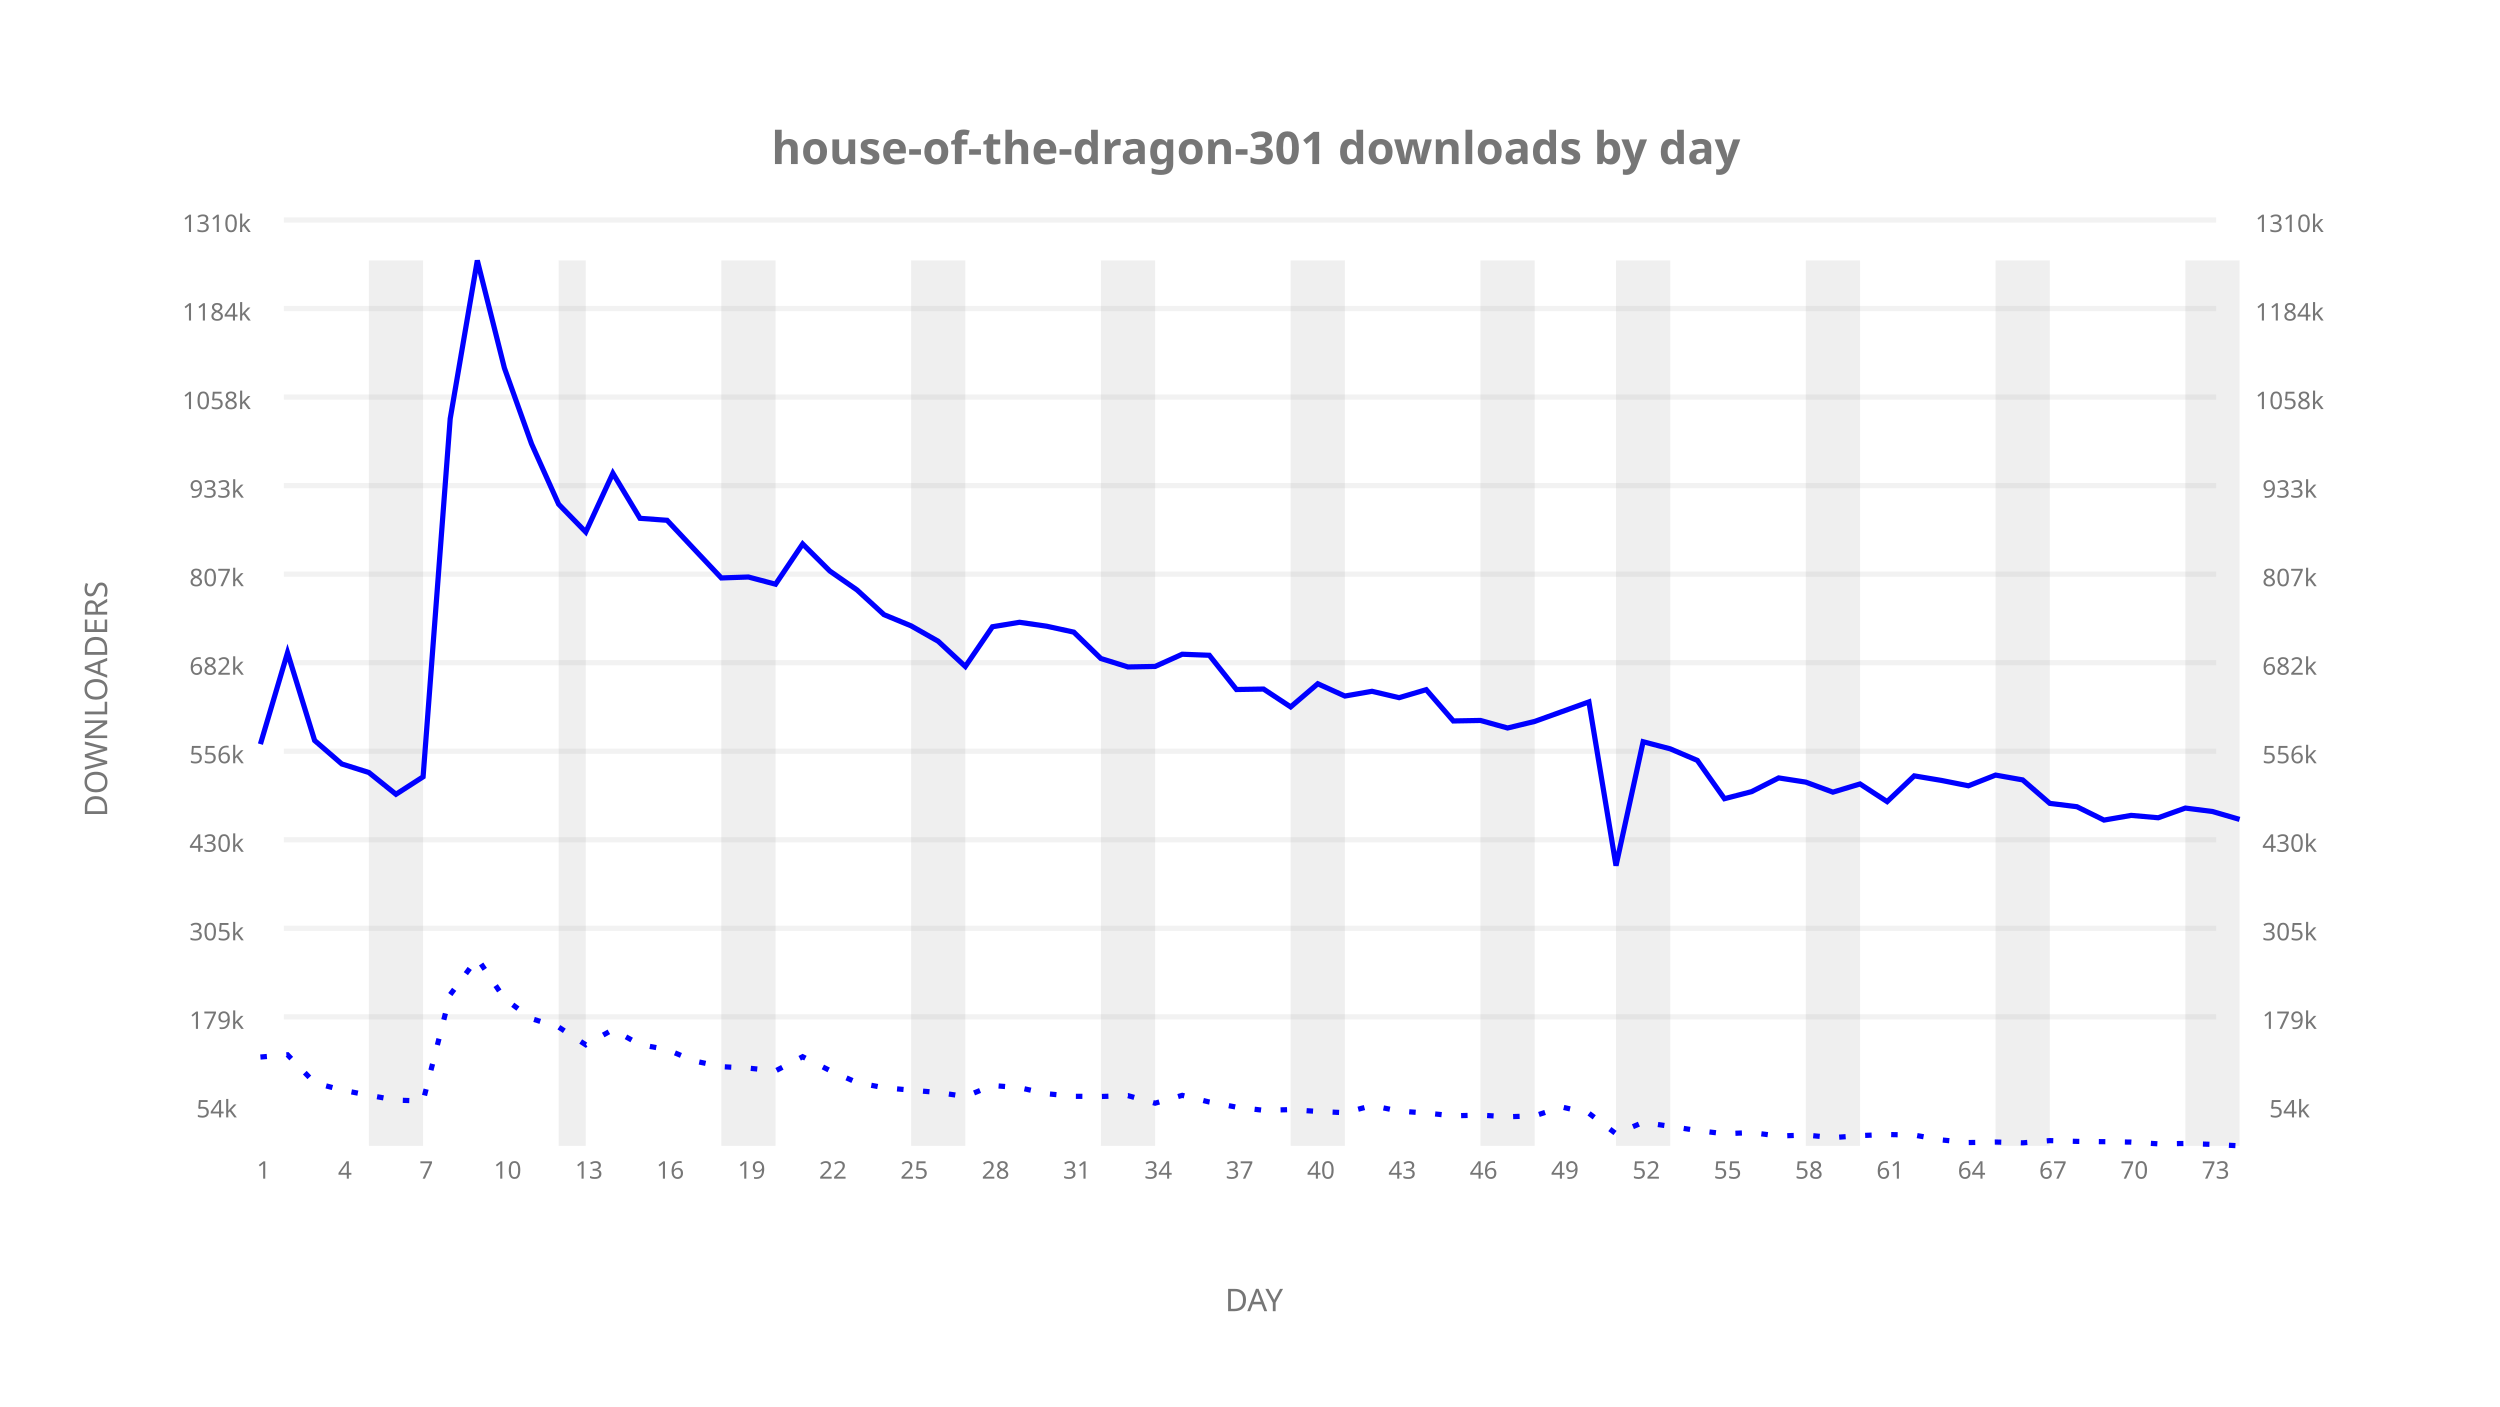
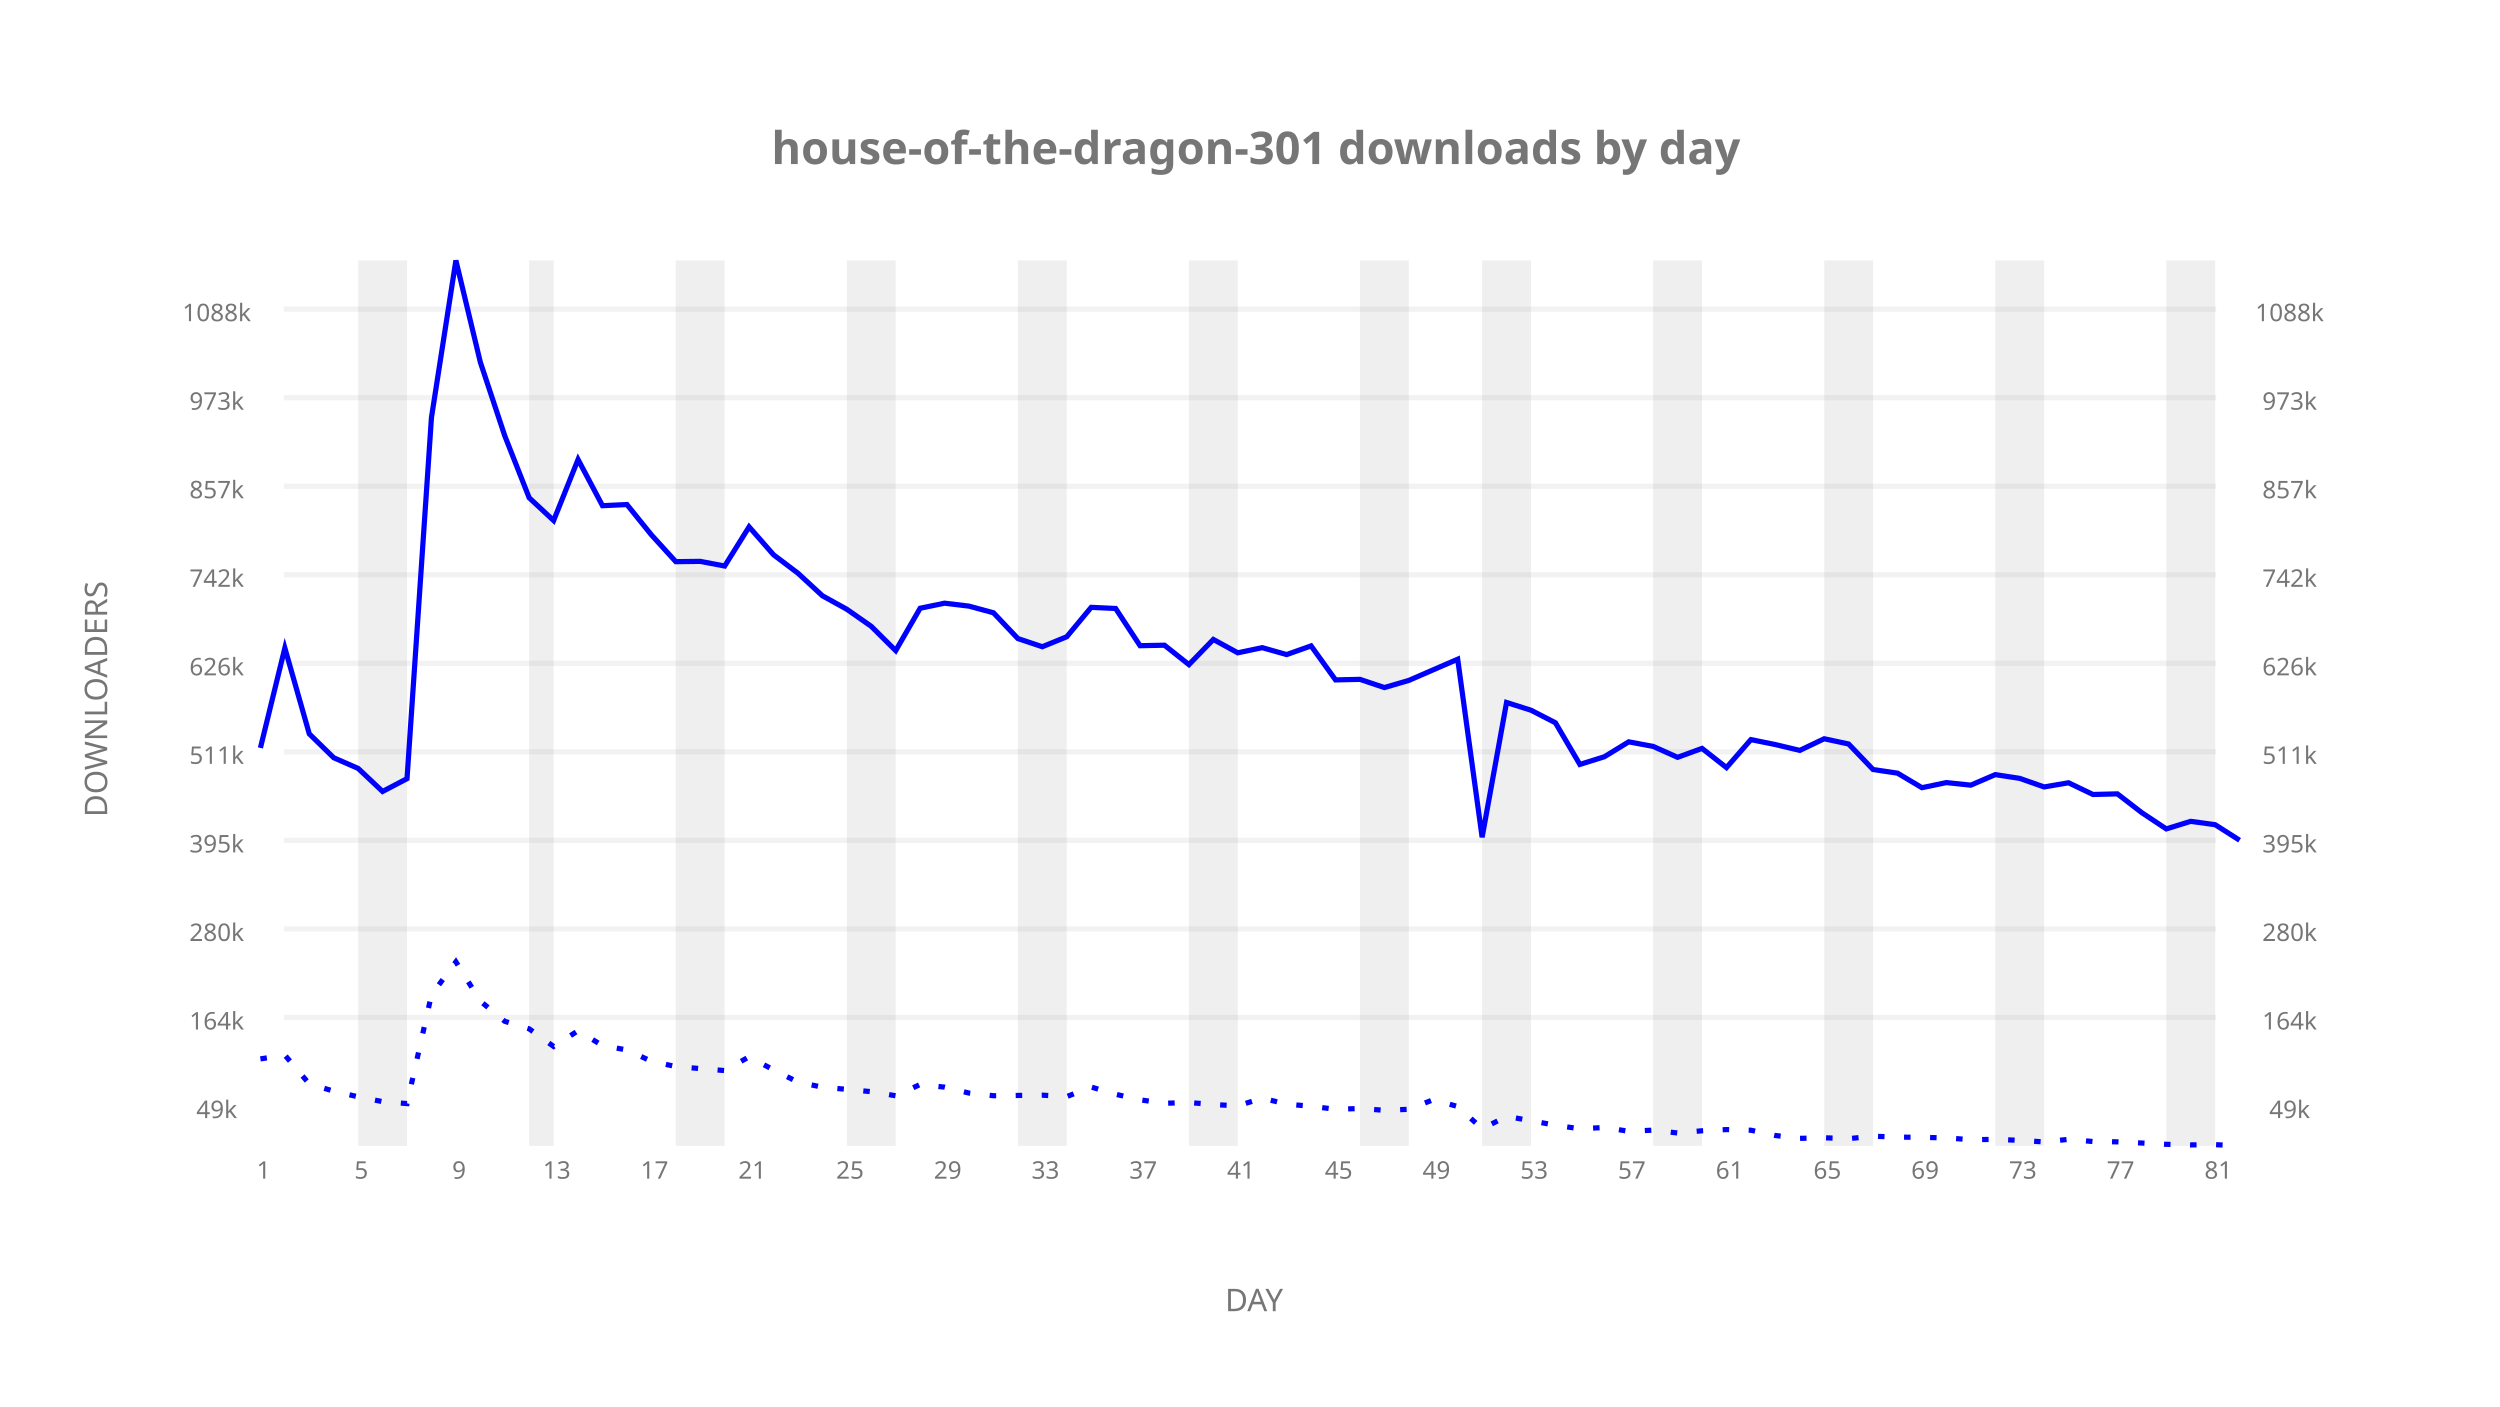
<svg xmlns="http://www.w3.org/2000/svg" xml:space="preserve" id="house-of-the-dragon-301-downloads-by-day-day" x="0px" y="0px" width="1920px" height="1080px" viewBox="0 0 1920 1080" enable-background="new 0 0 1920 1080" role="img">
  <g id="annotations">
    <text x="960" y="126" font-family="Atkinson Hyperlegible" font-size="26pt" text-anchor="middle" text-align="center" font-weight="600" font-style="normal" style="fill:rgb(118,118,118); fill-opacity:1; stroke:rgb(118,118,118); stroke-opacity:0; stroke-width:0.5"> house-of-the-dragon-301 downloads by day</text>
    <g id="axes-lines">
      <text x="960" y="1007" font-family="Atkinson Hyperlegible" font-size="18pt" text-anchor="middle" text-align="center" font-weight="500" font-style="normal" style="fill:rgb(118,118,118); fill-opacity:1; stroke:rgb(118,118,118); stroke-opacity:0; stroke-width:0.5"> DAY</text>
      <text x="73" y="540" font-family="Atkinson Hyperlegible" font-size="18pt" text-anchor="middle" text-align="center" dominant-baseline="central" font-weight="500" font-style="normal" style="fill:rgb(118,118,118); fill-opacity:1; stroke:rgb(118,118,118); stroke-opacity:0; stroke-width:0.5" transform="rotate(-90,73,540)"> DOWNLOADERS</text>
    </g>
    <g id="tic-y-label-lines">
-       <line x1="218" y1="780.945" x2="1702" y2="780.945" style="fill:rgb(0,0,255); fill-opacity:0; stroke:rgb(242,242,242); stroke-opacity:1; stroke-width:4" />
-       <line x1="218" y1="712.945" x2="1702" y2="712.945" style="fill:rgb(0,0,255); fill-opacity:0; stroke:rgb(242,242,242); stroke-opacity:1; stroke-width:4" />
-       <line x1="218" y1="644.945" x2="1702" y2="644.945" style="fill:rgb(0,0,255); fill-opacity:0; stroke:rgb(242,242,242); stroke-opacity:1; stroke-width:4" />
-       <line x1="218" y1="576.945" x2="1702" y2="576.945" style="fill:rgb(0,0,255); fill-opacity:0; stroke:rgb(242,242,242); stroke-opacity:1; stroke-width:4" />
-       <line x1="218" y1="508.945" x2="1702" y2="508.945" style="fill:rgb(0,0,255); fill-opacity:0; stroke:rgb(242,242,242); stroke-opacity:1; stroke-width:4" />
-       <line x1="218" y1="440.945" x2="1702" y2="440.945" style="fill:rgb(0,0,255); fill-opacity:0; stroke:rgb(242,242,242); stroke-opacity:1; stroke-width:4" />
-       <line x1="218" y1="372.945" x2="1702" y2="372.945" style="fill:rgb(0,0,255); fill-opacity:0; stroke:rgb(242,242,242); stroke-opacity:1; stroke-width:4" />
-       <line x1="218" y1="304.945" x2="1702" y2="304.945" style="fill:rgb(0,0,255); fill-opacity:0; stroke:rgb(242,242,242); stroke-opacity:1; stroke-width:4" />
-       <line x1="218" y1="236.945" x2="1702" y2="236.945" style="fill:rgb(0,0,255); fill-opacity:0; stroke:rgb(242,242,242); stroke-opacity:1; stroke-width:4" />
-       <line x1="218" y1="168.945" x2="1702" y2="168.945" style="fill:rgb(0,0,255); fill-opacity:0; stroke:rgb(242,242,242); stroke-opacity:1; stroke-width:4" />
+       <line x1="218" y1="781.42" x2="1702" y2="781.42" style="fill:rgb(0,0,255); fill-opacity:0; stroke:rgb(242,242,242); stroke-opacity:1; stroke-width:4" />
+       <line x1="218" y1="713.42" x2="1702" y2="713.42" style="fill:rgb(0,0,255); fill-opacity:0; stroke:rgb(242,242,242); stroke-opacity:1; stroke-width:4" />
+       <line x1="218" y1="645.42" x2="1702" y2="645.42" style="fill:rgb(0,0,255); fill-opacity:0; stroke:rgb(242,242,242); stroke-opacity:1; stroke-width:4" />
+       <line x1="218" y1="577.42" x2="1702" y2="577.42" style="fill:rgb(0,0,255); fill-opacity:0; stroke:rgb(242,242,242); stroke-opacity:1; stroke-width:4" />
+       <line x1="218" y1="509.42" x2="1702" y2="509.42" style="fill:rgb(0,0,255); fill-opacity:0; stroke:rgb(242,242,242); stroke-opacity:1; stroke-width:4" />
+       <line x1="218" y1="441.42" x2="1702" y2="441.42" style="fill:rgb(0,0,255); fill-opacity:0; stroke:rgb(242,242,242); stroke-opacity:1; stroke-width:4" />
+       <line x1="218" y1="373.42" x2="1702" y2="373.42" style="fill:rgb(0,0,255); fill-opacity:0; stroke:rgb(242,242,242); stroke-opacity:1; stroke-width:4" />
+       <line x1="218" y1="305.42" x2="1702" y2="305.42" style="fill:rgb(0,0,255); fill-opacity:0; stroke:rgb(242,242,242); stroke-opacity:1; stroke-width:4" />
+       <line x1="218" y1="237.42" x2="1702" y2="237.42" style="fill:rgb(0,0,255); fill-opacity:0; stroke:rgb(242,242,242); stroke-opacity:1; stroke-width:4" />
    </g>
    <g id="tic-x-labels">
      <text x="200" y="898" font-family="Atkinson Hyperlegible" font-size="14pt" text-anchor="middle" text-align="center" dominant-baseline="central" font-weight="400" font-style="normal" style="fill:rgb(118,118,118); fill-opacity:1; stroke:rgb(118,118,118); stroke-opacity:0; stroke-width:0.5"> 1</text>
-       <text x="262.466" y="898" font-family="Atkinson Hyperlegible" font-size="14pt" text-anchor="middle" text-align="center" dominant-baseline="central" font-weight="400" font-style="normal" style="fill:rgb(118,118,118); fill-opacity:1; stroke:rgb(118,118,118); stroke-opacity:0; stroke-width:0.5"> 4</text>
-       <text x="324.932" y="898" font-family="Atkinson Hyperlegible" font-size="14pt" text-anchor="middle" text-align="center" dominant-baseline="central" font-weight="400" font-style="normal" style="fill:rgb(118,118,118); fill-opacity:1; stroke:rgb(118,118,118); stroke-opacity:0; stroke-width:0.5"> 7</text>
-       <text x="387.397" y="898" font-family="Atkinson Hyperlegible" font-size="14pt" text-anchor="middle" text-align="center" dominant-baseline="central" font-weight="400" font-style="normal" style="fill:rgb(118,118,118); fill-opacity:1; stroke:rgb(118,118,118); stroke-opacity:0; stroke-width:0.5"> 10</text>
-       <text x="449.863" y="898" font-family="Atkinson Hyperlegible" font-size="14pt" text-anchor="middle" text-align="center" dominant-baseline="central" font-weight="400" font-style="normal" style="fill:rgb(118,118,118); fill-opacity:1; stroke:rgb(118,118,118); stroke-opacity:0; stroke-width:0.5"> 13</text>
-       <text x="512.329" y="898" font-family="Atkinson Hyperlegible" font-size="14pt" text-anchor="middle" text-align="center" dominant-baseline="central" font-weight="400" font-style="normal" style="fill:rgb(118,118,118); fill-opacity:1; stroke:rgb(118,118,118); stroke-opacity:0; stroke-width:0.5"> 16</text>
-       <text x="574.795" y="898" font-family="Atkinson Hyperlegible" font-size="14pt" text-anchor="middle" text-align="center" dominant-baseline="central" font-weight="400" font-style="normal" style="fill:rgb(118,118,118); fill-opacity:1; stroke:rgb(118,118,118); stroke-opacity:0; stroke-width:0.5"> 19</text>
-       <text x="637.26" y="898" font-family="Atkinson Hyperlegible" font-size="14pt" text-anchor="middle" text-align="center" dominant-baseline="central" font-weight="400" font-style="normal" style="fill:rgb(118,118,118); fill-opacity:1; stroke:rgb(118,118,118); stroke-opacity:0; stroke-width:0.5"> 22</text>
-       <text x="699.726" y="898" font-family="Atkinson Hyperlegible" font-size="14pt" text-anchor="middle" text-align="center" dominant-baseline="central" font-weight="400" font-style="normal" style="fill:rgb(118,118,118); fill-opacity:1; stroke:rgb(118,118,118); stroke-opacity:0; stroke-width:0.5"> 25</text>
-       <text x="762.192" y="898" font-family="Atkinson Hyperlegible" font-size="14pt" text-anchor="middle" text-align="center" dominant-baseline="central" font-weight="400" font-style="normal" style="fill:rgb(118,118,118); fill-opacity:1; stroke:rgb(118,118,118); stroke-opacity:0; stroke-width:0.5"> 28</text>
-       <text x="824.658" y="898" font-family="Atkinson Hyperlegible" font-size="14pt" text-anchor="middle" text-align="center" dominant-baseline="central" font-weight="400" font-style="normal" style="fill:rgb(118,118,118); fill-opacity:1; stroke:rgb(118,118,118); stroke-opacity:0; stroke-width:0.5"> 31</text>
-       <text x="887.123" y="898" font-family="Atkinson Hyperlegible" font-size="14pt" text-anchor="middle" text-align="center" dominant-baseline="central" font-weight="400" font-style="normal" style="fill:rgb(118,118,118); fill-opacity:1; stroke:rgb(118,118,118); stroke-opacity:0; stroke-width:0.5"> 34</text>
-       <text x="949.589" y="898" font-family="Atkinson Hyperlegible" font-size="14pt" text-anchor="middle" text-align="center" dominant-baseline="central" font-weight="400" font-style="normal" style="fill:rgb(118,118,118); fill-opacity:1; stroke:rgb(118,118,118); stroke-opacity:0; stroke-width:0.5"> 37</text>
-       <text x="1012.055" y="898" font-family="Atkinson Hyperlegible" font-size="14pt" text-anchor="middle" text-align="center" dominant-baseline="central" font-weight="400" font-style="normal" style="fill:rgb(118,118,118); fill-opacity:1; stroke:rgb(118,118,118); stroke-opacity:0; stroke-width:0.5"> 40</text>
-       <text x="1074.521" y="898" font-family="Atkinson Hyperlegible" font-size="14pt" text-anchor="middle" text-align="center" dominant-baseline="central" font-weight="400" font-style="normal" style="fill:rgb(118,118,118); fill-opacity:1; stroke:rgb(118,118,118); stroke-opacity:0; stroke-width:0.5"> 43</text>
-       <text x="1136.986" y="898" font-family="Atkinson Hyperlegible" font-size="14pt" text-anchor="middle" text-align="center" dominant-baseline="central" font-weight="400" font-style="normal" style="fill:rgb(118,118,118); fill-opacity:1; stroke:rgb(118,118,118); stroke-opacity:0; stroke-width:0.5"> 46</text>
-       <text x="1199.452" y="898" font-family="Atkinson Hyperlegible" font-size="14pt" text-anchor="middle" text-align="center" dominant-baseline="central" font-weight="400" font-style="normal" style="fill:rgb(118,118,118); fill-opacity:1; stroke:rgb(118,118,118); stroke-opacity:0; stroke-width:0.5"> 49</text>
-       <text x="1261.918" y="898" font-family="Atkinson Hyperlegible" font-size="14pt" text-anchor="middle" text-align="center" dominant-baseline="central" font-weight="400" font-style="normal" style="fill:rgb(118,118,118); fill-opacity:1; stroke:rgb(118,118,118); stroke-opacity:0; stroke-width:0.5"> 52</text>
-       <text x="1324.384" y="898" font-family="Atkinson Hyperlegible" font-size="14pt" text-anchor="middle" text-align="center" dominant-baseline="central" font-weight="400" font-style="normal" style="fill:rgb(118,118,118); fill-opacity:1; stroke:rgb(118,118,118); stroke-opacity:0; stroke-width:0.5"> 55</text>
-       <text x="1386.849" y="898" font-family="Atkinson Hyperlegible" font-size="14pt" text-anchor="middle" text-align="center" dominant-baseline="central" font-weight="400" font-style="normal" style="fill:rgb(118,118,118); fill-opacity:1; stroke:rgb(118,118,118); stroke-opacity:0; stroke-width:0.5"> 58</text>
-       <text x="1449.315" y="898" font-family="Atkinson Hyperlegible" font-size="14pt" text-anchor="middle" text-align="center" dominant-baseline="central" font-weight="400" font-style="normal" style="fill:rgb(118,118,118); fill-opacity:1; stroke:rgb(118,118,118); stroke-opacity:0; stroke-width:0.5"> 61</text>
-       <text x="1511.781" y="898" font-family="Atkinson Hyperlegible" font-size="14pt" text-anchor="middle" text-align="center" dominant-baseline="central" font-weight="400" font-style="normal" style="fill:rgb(118,118,118); fill-opacity:1; stroke:rgb(118,118,118); stroke-opacity:0; stroke-width:0.5"> 64</text>
-       <text x="1574.247" y="898" font-family="Atkinson Hyperlegible" font-size="14pt" text-anchor="middle" text-align="center" dominant-baseline="central" font-weight="400" font-style="normal" style="fill:rgb(118,118,118); fill-opacity:1; stroke:rgb(118,118,118); stroke-opacity:0; stroke-width:0.5"> 67</text>
-       <text x="1636.712" y="898" font-family="Atkinson Hyperlegible" font-size="14pt" text-anchor="middle" text-align="center" dominant-baseline="central" font-weight="400" font-style="normal" style="fill:rgb(118,118,118); fill-opacity:1; stroke:rgb(118,118,118); stroke-opacity:0; stroke-width:0.5"> 70</text>
-       <text x="1699.178" y="898" font-family="Atkinson Hyperlegible" font-size="14pt" text-anchor="middle" text-align="center" dominant-baseline="central" font-weight="400" font-style="normal" style="fill:rgb(118,118,118); fill-opacity:1; stroke:rgb(118,118,118); stroke-opacity:0; stroke-width:0.5"> 73</text>
+       <text x="275.062" y="898" font-family="Atkinson Hyperlegible" font-size="14pt" text-anchor="middle" text-align="center" dominant-baseline="central" font-weight="400" font-style="normal" style="fill:rgb(118,118,118); fill-opacity:1; stroke:rgb(118,118,118); stroke-opacity:0; stroke-width:0.5"> 5</text>
+       <text x="350.123" y="898" font-family="Atkinson Hyperlegible" font-size="14pt" text-anchor="middle" text-align="center" dominant-baseline="central" font-weight="400" font-style="normal" style="fill:rgb(118,118,118); fill-opacity:1; stroke:rgb(118,118,118); stroke-opacity:0; stroke-width:0.5"> 9</text>
+       <text x="425.185" y="898" font-family="Atkinson Hyperlegible" font-size="14pt" text-anchor="middle" text-align="center" dominant-baseline="central" font-weight="400" font-style="normal" style="fill:rgb(118,118,118); fill-opacity:1; stroke:rgb(118,118,118); stroke-opacity:0; stroke-width:0.5"> 13</text>
+       <text x="500.247" y="898" font-family="Atkinson Hyperlegible" font-size="14pt" text-anchor="middle" text-align="center" dominant-baseline="central" font-weight="400" font-style="normal" style="fill:rgb(118,118,118); fill-opacity:1; stroke:rgb(118,118,118); stroke-opacity:0; stroke-width:0.5"> 17</text>
+       <text x="575.309" y="898" font-family="Atkinson Hyperlegible" font-size="14pt" text-anchor="middle" text-align="center" dominant-baseline="central" font-weight="400" font-style="normal" style="fill:rgb(118,118,118); fill-opacity:1; stroke:rgb(118,118,118); stroke-opacity:0; stroke-width:0.5"> 21</text>
+       <text x="650.37" y="898" font-family="Atkinson Hyperlegible" font-size="14pt" text-anchor="middle" text-align="center" dominant-baseline="central" font-weight="400" font-style="normal" style="fill:rgb(118,118,118); fill-opacity:1; stroke:rgb(118,118,118); stroke-opacity:0; stroke-width:0.5"> 25</text>
+       <text x="725.432" y="898" font-family="Atkinson Hyperlegible" font-size="14pt" text-anchor="middle" text-align="center" dominant-baseline="central" font-weight="400" font-style="normal" style="fill:rgb(118,118,118); fill-opacity:1; stroke:rgb(118,118,118); stroke-opacity:0; stroke-width:0.5"> 29</text>
+       <text x="800.494" y="898" font-family="Atkinson Hyperlegible" font-size="14pt" text-anchor="middle" text-align="center" dominant-baseline="central" font-weight="400" font-style="normal" style="fill:rgb(118,118,118); fill-opacity:1; stroke:rgb(118,118,118); stroke-opacity:0; stroke-width:0.5"> 33</text>
+       <text x="875.556" y="898" font-family="Atkinson Hyperlegible" font-size="14pt" text-anchor="middle" text-align="center" dominant-baseline="central" font-weight="400" font-style="normal" style="fill:rgb(118,118,118); fill-opacity:1; stroke:rgb(118,118,118); stroke-opacity:0; stroke-width:0.5"> 37</text>
+       <text x="950.617" y="898" font-family="Atkinson Hyperlegible" font-size="14pt" text-anchor="middle" text-align="center" dominant-baseline="central" font-weight="400" font-style="normal" style="fill:rgb(118,118,118); fill-opacity:1; stroke:rgb(118,118,118); stroke-opacity:0; stroke-width:0.5"> 41</text>
+       <text x="1025.679" y="898" font-family="Atkinson Hyperlegible" font-size="14pt" text-anchor="middle" text-align="center" dominant-baseline="central" font-weight="400" font-style="normal" style="fill:rgb(118,118,118); fill-opacity:1; stroke:rgb(118,118,118); stroke-opacity:0; stroke-width:0.5"> 45</text>
+       <text x="1100.741" y="898" font-family="Atkinson Hyperlegible" font-size="14pt" text-anchor="middle" text-align="center" dominant-baseline="central" font-weight="400" font-style="normal" style="fill:rgb(118,118,118); fill-opacity:1; stroke:rgb(118,118,118); stroke-opacity:0; stroke-width:0.5"> 49</text>
+       <text x="1175.802" y="898" font-family="Atkinson Hyperlegible" font-size="14pt" text-anchor="middle" text-align="center" dominant-baseline="central" font-weight="400" font-style="normal" style="fill:rgb(118,118,118); fill-opacity:1; stroke:rgb(118,118,118); stroke-opacity:0; stroke-width:0.5"> 53</text>
+       <text x="1250.864" y="898" font-family="Atkinson Hyperlegible" font-size="14pt" text-anchor="middle" text-align="center" dominant-baseline="central" font-weight="400" font-style="normal" style="fill:rgb(118,118,118); fill-opacity:1; stroke:rgb(118,118,118); stroke-opacity:0; stroke-width:0.5"> 57</text>
+       <text x="1325.926" y="898" font-family="Atkinson Hyperlegible" font-size="14pt" text-anchor="middle" text-align="center" dominant-baseline="central" font-weight="400" font-style="normal" style="fill:rgb(118,118,118); fill-opacity:1; stroke:rgb(118,118,118); stroke-opacity:0; stroke-width:0.5"> 61</text>
+       <text x="1400.988" y="898" font-family="Atkinson Hyperlegible" font-size="14pt" text-anchor="middle" text-align="center" dominant-baseline="central" font-weight="400" font-style="normal" style="fill:rgb(118,118,118); fill-opacity:1; stroke:rgb(118,118,118); stroke-opacity:0; stroke-width:0.5"> 65</text>
+       <text x="1476.049" y="898" font-family="Atkinson Hyperlegible" font-size="14pt" text-anchor="middle" text-align="center" dominant-baseline="central" font-weight="400" font-style="normal" style="fill:rgb(118,118,118); fill-opacity:1; stroke:rgb(118,118,118); stroke-opacity:0; stroke-width:0.5"> 69</text>
+       <text x="1551.111" y="898" font-family="Atkinson Hyperlegible" font-size="14pt" text-anchor="middle" text-align="center" dominant-baseline="central" font-weight="400" font-style="normal" style="fill:rgb(118,118,118); fill-opacity:1; stroke:rgb(118,118,118); stroke-opacity:0; stroke-width:0.5"> 73</text>
+       <text x="1626.173" y="898" font-family="Atkinson Hyperlegible" font-size="14pt" text-anchor="middle" text-align="center" dominant-baseline="central" font-weight="400" font-style="normal" style="fill:rgb(118,118,118); fill-opacity:1; stroke:rgb(118,118,118); stroke-opacity:0; stroke-width:0.5"> 77</text>
+       <text x="1701.235" y="898" font-family="Atkinson Hyperlegible" font-size="14pt" text-anchor="middle" text-align="center" dominant-baseline="central" font-weight="400" font-style="normal" style="fill:rgb(118,118,118); fill-opacity:1; stroke:rgb(118,118,118); stroke-opacity:0; stroke-width:0.5"> 81</text>
    </g>
    <g id="tic-y-labels">
-       <text x="164" y="850.945" font-family="Atkinson Hyperlegible" font-size="14pt" text-anchor="middle" text-align="center" dominant-baseline="central" font-weight="400" font-style="normal" style="fill:rgb(118,118,118); fill-opacity:1; stroke:rgb(118,118,118); stroke-opacity:0; stroke-width:0.5"> 54k</text>
-       <text x="1756" y="850.945" font-family="Atkinson Hyperlegible" font-size="14pt" text-anchor="middle" text-align="center" dominant-baseline="central" font-weight="400" font-style="normal" style="fill:rgb(118,118,118); fill-opacity:1; stroke:rgb(118,118,118); stroke-opacity:0; stroke-width:0.5"> 54k</text>
-       <text x="164" y="782.945" font-family="Atkinson Hyperlegible" font-size="14pt" text-anchor="middle" text-align="center" dominant-baseline="central" font-weight="400" font-style="normal" style="fill:rgb(118,118,118); fill-opacity:1; stroke:rgb(118,118,118); stroke-opacity:0; stroke-width:0.5"> 179k</text>
-       <text x="1756" y="782.945" font-family="Atkinson Hyperlegible" font-size="14pt" text-anchor="middle" text-align="center" dominant-baseline="central" font-weight="400" font-style="normal" style="fill:rgb(118,118,118); fill-opacity:1; stroke:rgb(118,118,118); stroke-opacity:0; stroke-width:0.5"> 179k</text>
-       <text x="164" y="714.945" font-family="Atkinson Hyperlegible" font-size="14pt" text-anchor="middle" text-align="center" dominant-baseline="central" font-weight="400" font-style="normal" style="fill:rgb(118,118,118); fill-opacity:1; stroke:rgb(118,118,118); stroke-opacity:0; stroke-width:0.5"> 305k</text>
-       <text x="1756" y="714.945" font-family="Atkinson Hyperlegible" font-size="14pt" text-anchor="middle" text-align="center" dominant-baseline="central" font-weight="400" font-style="normal" style="fill:rgb(118,118,118); fill-opacity:1; stroke:rgb(118,118,118); stroke-opacity:0; stroke-width:0.5"> 305k</text>
-       <text x="164" y="646.945" font-family="Atkinson Hyperlegible" font-size="14pt" text-anchor="middle" text-align="center" dominant-baseline="central" font-weight="400" font-style="normal" style="fill:rgb(118,118,118); fill-opacity:1; stroke:rgb(118,118,118); stroke-opacity:0; stroke-width:0.5"> 430k</text>
-       <text x="1756" y="646.945" font-family="Atkinson Hyperlegible" font-size="14pt" text-anchor="middle" text-align="center" dominant-baseline="central" font-weight="400" font-style="normal" style="fill:rgb(118,118,118); fill-opacity:1; stroke:rgb(118,118,118); stroke-opacity:0; stroke-width:0.5"> 430k</text>
-       <text x="164" y="578.945" font-family="Atkinson Hyperlegible" font-size="14pt" text-anchor="middle" text-align="center" dominant-baseline="central" font-weight="400" font-style="normal" style="fill:rgb(118,118,118); fill-opacity:1; stroke:rgb(118,118,118); stroke-opacity:0; stroke-width:0.5"> 556k</text>
-       <text x="1756" y="578.945" font-family="Atkinson Hyperlegible" font-size="14pt" text-anchor="middle" text-align="center" dominant-baseline="central" font-weight="400" font-style="normal" style="fill:rgb(118,118,118); fill-opacity:1; stroke:rgb(118,118,118); stroke-opacity:0; stroke-width:0.5"> 556k</text>
-       <text x="164" y="510.945" font-family="Atkinson Hyperlegible" font-size="14pt" text-anchor="middle" text-align="center" dominant-baseline="central" font-weight="400" font-style="normal" style="fill:rgb(118,118,118); fill-opacity:1; stroke:rgb(118,118,118); stroke-opacity:0; stroke-width:0.5"> 682k</text>
-       <text x="1756" y="510.945" font-family="Atkinson Hyperlegible" font-size="14pt" text-anchor="middle" text-align="center" dominant-baseline="central" font-weight="400" font-style="normal" style="fill:rgb(118,118,118); fill-opacity:1; stroke:rgb(118,118,118); stroke-opacity:0; stroke-width:0.5"> 682k</text>
-       <text x="164" y="442.945" font-family="Atkinson Hyperlegible" font-size="14pt" text-anchor="middle" text-align="center" dominant-baseline="central" font-weight="400" font-style="normal" style="fill:rgb(118,118,118); fill-opacity:1; stroke:rgb(118,118,118); stroke-opacity:0; stroke-width:0.5"> 807k</text>
-       <text x="1756" y="442.945" font-family="Atkinson Hyperlegible" font-size="14pt" text-anchor="middle" text-align="center" dominant-baseline="central" font-weight="400" font-style="normal" style="fill:rgb(118,118,118); fill-opacity:1; stroke:rgb(118,118,118); stroke-opacity:0; stroke-width:0.5"> 807k</text>
-       <text x="164" y="374.945" font-family="Atkinson Hyperlegible" font-size="14pt" text-anchor="middle" text-align="center" dominant-baseline="central" font-weight="400" font-style="normal" style="fill:rgb(118,118,118); fill-opacity:1; stroke:rgb(118,118,118); stroke-opacity:0; stroke-width:0.5"> 933k</text>
-       <text x="1756" y="374.945" font-family="Atkinson Hyperlegible" font-size="14pt" text-anchor="middle" text-align="center" dominant-baseline="central" font-weight="400" font-style="normal" style="fill:rgb(118,118,118); fill-opacity:1; stroke:rgb(118,118,118); stroke-opacity:0; stroke-width:0.5"> 933k</text>
-       <text x="164" y="306.945" font-family="Atkinson Hyperlegible" font-size="14pt" text-anchor="middle" text-align="center" dominant-baseline="central" font-weight="400" font-style="normal" style="fill:rgb(118,118,118); fill-opacity:1; stroke:rgb(118,118,118); stroke-opacity:0; stroke-width:0.5"> 1058k</text>
-       <text x="1756" y="306.945" font-family="Atkinson Hyperlegible" font-size="14pt" text-anchor="middle" text-align="center" dominant-baseline="central" font-weight="400" font-style="normal" style="fill:rgb(118,118,118); fill-opacity:1; stroke:rgb(118,118,118); stroke-opacity:0; stroke-width:0.5"> 1058k</text>
-       <text x="164" y="238.945" font-family="Atkinson Hyperlegible" font-size="14pt" text-anchor="middle" text-align="center" dominant-baseline="central" font-weight="400" font-style="normal" style="fill:rgb(118,118,118); fill-opacity:1; stroke:rgb(118,118,118); stroke-opacity:0; stroke-width:0.5"> 1184k</text>
-       <text x="1756" y="238.945" font-family="Atkinson Hyperlegible" font-size="14pt" text-anchor="middle" text-align="center" dominant-baseline="central" font-weight="400" font-style="normal" style="fill:rgb(118,118,118); fill-opacity:1; stroke:rgb(118,118,118); stroke-opacity:0; stroke-width:0.5"> 1184k</text>
-       <text x="164" y="170.945" font-family="Atkinson Hyperlegible" font-size="14pt" text-anchor="middle" text-align="center" dominant-baseline="central" font-weight="400" font-style="normal" style="fill:rgb(118,118,118); fill-opacity:1; stroke:rgb(118,118,118); stroke-opacity:0; stroke-width:0.5"> 1310k</text>
-       <text x="1756" y="170.945" font-family="Atkinson Hyperlegible" font-size="14pt" text-anchor="middle" text-align="center" dominant-baseline="central" font-weight="400" font-style="normal" style="fill:rgb(118,118,118); fill-opacity:1; stroke:rgb(118,118,118); stroke-opacity:0; stroke-width:0.5"> 1310k</text>
+       <text x="164" y="851.42" font-family="Atkinson Hyperlegible" font-size="14pt" text-anchor="middle" text-align="center" dominant-baseline="central" font-weight="400" font-style="normal" style="fill:rgb(118,118,118); fill-opacity:1; stroke:rgb(118,118,118); stroke-opacity:0; stroke-width:0.5"> 49k</text>
+       <text x="1756" y="851.42" font-family="Atkinson Hyperlegible" font-size="14pt" text-anchor="middle" text-align="center" dominant-baseline="central" font-weight="400" font-style="normal" style="fill:rgb(118,118,118); fill-opacity:1; stroke:rgb(118,118,118); stroke-opacity:0; stroke-width:0.5"> 49k</text>
+       <text x="164" y="783.42" font-family="Atkinson Hyperlegible" font-size="14pt" text-anchor="middle" text-align="center" dominant-baseline="central" font-weight="400" font-style="normal" style="fill:rgb(118,118,118); fill-opacity:1; stroke:rgb(118,118,118); stroke-opacity:0; stroke-width:0.5"> 164k</text>
+       <text x="1756" y="783.42" font-family="Atkinson Hyperlegible" font-size="14pt" text-anchor="middle" text-align="center" dominant-baseline="central" font-weight="400" font-style="normal" style="fill:rgb(118,118,118); fill-opacity:1; stroke:rgb(118,118,118); stroke-opacity:0; stroke-width:0.5"> 164k</text>
+       <text x="164" y="715.42" font-family="Atkinson Hyperlegible" font-size="14pt" text-anchor="middle" text-align="center" dominant-baseline="central" font-weight="400" font-style="normal" style="fill:rgb(118,118,118); fill-opacity:1; stroke:rgb(118,118,118); stroke-opacity:0; stroke-width:0.5"> 280k</text>
+       <text x="1756" y="715.42" font-family="Atkinson Hyperlegible" font-size="14pt" text-anchor="middle" text-align="center" dominant-baseline="central" font-weight="400" font-style="normal" style="fill:rgb(118,118,118); fill-opacity:1; stroke:rgb(118,118,118); stroke-opacity:0; stroke-width:0.5"> 280k</text>
+       <text x="164" y="647.42" font-family="Atkinson Hyperlegible" font-size="14pt" text-anchor="middle" text-align="center" dominant-baseline="central" font-weight="400" font-style="normal" style="fill:rgb(118,118,118); fill-opacity:1; stroke:rgb(118,118,118); stroke-opacity:0; stroke-width:0.5"> 395k</text>
+       <text x="1756" y="647.42" font-family="Atkinson Hyperlegible" font-size="14pt" text-anchor="middle" text-align="center" dominant-baseline="central" font-weight="400" font-style="normal" style="fill:rgb(118,118,118); fill-opacity:1; stroke:rgb(118,118,118); stroke-opacity:0; stroke-width:0.5"> 395k</text>
+       <text x="164" y="579.42" font-family="Atkinson Hyperlegible" font-size="14pt" text-anchor="middle" text-align="center" dominant-baseline="central" font-weight="400" font-style="normal" style="fill:rgb(118,118,118); fill-opacity:1; stroke:rgb(118,118,118); stroke-opacity:0; stroke-width:0.5"> 511k</text>
+       <text x="1756" y="579.42" font-family="Atkinson Hyperlegible" font-size="14pt" text-anchor="middle" text-align="center" dominant-baseline="central" font-weight="400" font-style="normal" style="fill:rgb(118,118,118); fill-opacity:1; stroke:rgb(118,118,118); stroke-opacity:0; stroke-width:0.5"> 511k</text>
+       <text x="164" y="511.42" font-family="Atkinson Hyperlegible" font-size="14pt" text-anchor="middle" text-align="center" dominant-baseline="central" font-weight="400" font-style="normal" style="fill:rgb(118,118,118); fill-opacity:1; stroke:rgb(118,118,118); stroke-opacity:0; stroke-width:0.5"> 626k</text>
+       <text x="1756" y="511.42" font-family="Atkinson Hyperlegible" font-size="14pt" text-anchor="middle" text-align="center" dominant-baseline="central" font-weight="400" font-style="normal" style="fill:rgb(118,118,118); fill-opacity:1; stroke:rgb(118,118,118); stroke-opacity:0; stroke-width:0.5"> 626k</text>
+       <text x="164" y="443.42" font-family="Atkinson Hyperlegible" font-size="14pt" text-anchor="middle" text-align="center" dominant-baseline="central" font-weight="400" font-style="normal" style="fill:rgb(118,118,118); fill-opacity:1; stroke:rgb(118,118,118); stroke-opacity:0; stroke-width:0.5"> 742k</text>
+       <text x="1756" y="443.42" font-family="Atkinson Hyperlegible" font-size="14pt" text-anchor="middle" text-align="center" dominant-baseline="central" font-weight="400" font-style="normal" style="fill:rgb(118,118,118); fill-opacity:1; stroke:rgb(118,118,118); stroke-opacity:0; stroke-width:0.5"> 742k</text>
+       <text x="164" y="375.42" font-family="Atkinson Hyperlegible" font-size="14pt" text-anchor="middle" text-align="center" dominant-baseline="central" font-weight="400" font-style="normal" style="fill:rgb(118,118,118); fill-opacity:1; stroke:rgb(118,118,118); stroke-opacity:0; stroke-width:0.5"> 857k</text>
+       <text x="1756" y="375.42" font-family="Atkinson Hyperlegible" font-size="14pt" text-anchor="middle" text-align="center" dominant-baseline="central" font-weight="400" font-style="normal" style="fill:rgb(118,118,118); fill-opacity:1; stroke:rgb(118,118,118); stroke-opacity:0; stroke-width:0.5"> 857k</text>
+       <text x="164" y="307.42" font-family="Atkinson Hyperlegible" font-size="14pt" text-anchor="middle" text-align="center" dominant-baseline="central" font-weight="400" font-style="normal" style="fill:rgb(118,118,118); fill-opacity:1; stroke:rgb(118,118,118); stroke-opacity:0; stroke-width:0.5"> 973k</text>
+       <text x="1756" y="307.42" font-family="Atkinson Hyperlegible" font-size="14pt" text-anchor="middle" text-align="center" dominant-baseline="central" font-weight="400" font-style="normal" style="fill:rgb(118,118,118); fill-opacity:1; stroke:rgb(118,118,118); stroke-opacity:0; stroke-width:0.5"> 973k</text>
+       <text x="164" y="239.42" font-family="Atkinson Hyperlegible" font-size="14pt" text-anchor="middle" text-align="center" dominant-baseline="central" font-weight="400" font-style="normal" style="fill:rgb(118,118,118); fill-opacity:1; stroke:rgb(118,118,118); stroke-opacity:0; stroke-width:0.5"> 1088k</text>
+       <text x="1756" y="239.42" font-family="Atkinson Hyperlegible" font-size="14pt" text-anchor="middle" text-align="center" dominant-baseline="central" font-weight="400" font-style="normal" style="fill:rgb(118,118,118); fill-opacity:1; stroke:rgb(118,118,118); stroke-opacity:0; stroke-width:0.5"> 1088k</text>
    </g>
  </g>
  <g id="weekend-bands-house-of-the-dragon-301 downloads by day">
-     <rect x="283.288" y="200" width="41.644" height="680" style="fill:rgb(148,148,148); fill-opacity:0.15; stroke:rgb(148,148,148); stroke-opacity:0; stroke-width:0" />
-     <rect x="429.041" y="200" width="20.822" height="680" style="fill:rgb(148,148,148); fill-opacity:0.15; stroke:rgb(148,148,148); stroke-opacity:0; stroke-width:0" />
-     <rect x="553.973" y="200" width="41.644" height="680" style="fill:rgb(148,148,148); fill-opacity:0.15; stroke:rgb(148,148,148); stroke-opacity:0; stroke-width:0" />
-     <rect x="699.726" y="200" width="41.644" height="680" style="fill:rgb(148,148,148); fill-opacity:0.15; stroke:rgb(148,148,148); stroke-opacity:0; stroke-width:0" />
-     <rect x="845.479" y="200" width="41.644" height="680" style="fill:rgb(148,148,148); fill-opacity:0.15; stroke:rgb(148,148,148); stroke-opacity:0; stroke-width:0" />
-     <rect x="991.233" y="200" width="41.644" height="680" style="fill:rgb(148,148,148); fill-opacity:0.15; stroke:rgb(148,148,148); stroke-opacity:0; stroke-width:0" />
-     <rect x="1136.986" y="200" width="41.644" height="680" style="fill:rgb(148,148,148); fill-opacity:0.15; stroke:rgb(148,148,148); stroke-opacity:0; stroke-width:0" />
-     <rect x="1241.096" y="200" width="41.644" height="680" style="fill:rgb(148,148,148); fill-opacity:0.15; stroke:rgb(148,148,148); stroke-opacity:0; stroke-width:0" />
-     <rect x="1386.849" y="200" width="41.644" height="680" style="fill:rgb(148,148,148); fill-opacity:0.15; stroke:rgb(148,148,148); stroke-opacity:0; stroke-width:0" />
-     <rect x="1532.603" y="200" width="41.644" height="680" style="fill:rgb(148,148,148); fill-opacity:0.15; stroke:rgb(148,148,148); stroke-opacity:0; stroke-width:0" />
-     <rect x="1678.356" y="200" width="41.644" height="680" style="fill:rgb(148,148,148); fill-opacity:0.15; stroke:rgb(148,148,148); stroke-opacity:0; stroke-width:0" />
+     <rect x="275.062" y="200" width="37.531" height="680" style="fill:rgb(148,148,148); fill-opacity:0.15; stroke:rgb(148,148,148); stroke-opacity:0; stroke-width:0" />
+     <rect x="406.42" y="200" width="18.765" height="680" style="fill:rgb(148,148,148); fill-opacity:0.15; stroke:rgb(148,148,148); stroke-opacity:0; stroke-width:0" />
+     <rect x="519.012" y="200" width="37.531" height="680" style="fill:rgb(148,148,148); fill-opacity:0.15; stroke:rgb(148,148,148); stroke-opacity:0; stroke-width:0" />
+     <rect x="650.37" y="200" width="37.531" height="680" style="fill:rgb(148,148,148); fill-opacity:0.15; stroke:rgb(148,148,148); stroke-opacity:0; stroke-width:0" />
+     <rect x="781.728" y="200" width="37.531" height="680" style="fill:rgb(148,148,148); fill-opacity:0.15; stroke:rgb(148,148,148); stroke-opacity:0; stroke-width:0" />
+     <rect x="913.086" y="200" width="37.531" height="680" style="fill:rgb(148,148,148); fill-opacity:0.15; stroke:rgb(148,148,148); stroke-opacity:0; stroke-width:0" />
+     <rect x="1044.444" y="200" width="37.531" height="680" style="fill:rgb(148,148,148); fill-opacity:0.15; stroke:rgb(148,148,148); stroke-opacity:0; stroke-width:0" />
+     <rect x="1138.272" y="200" width="37.531" height="680" style="fill:rgb(148,148,148); fill-opacity:0.15; stroke:rgb(148,148,148); stroke-opacity:0; stroke-width:0" />
+     <rect x="1269.63" y="200" width="37.531" height="680" style="fill:rgb(148,148,148); fill-opacity:0.15; stroke:rgb(148,148,148); stroke-opacity:0; stroke-width:0" />
+     <rect x="1400.988" y="200" width="37.531" height="680" style="fill:rgb(148,148,148); fill-opacity:0.15; stroke:rgb(148,148,148); stroke-opacity:0; stroke-width:0" />
+     <rect x="1532.346" y="200" width="37.531" height="680" style="fill:rgb(148,148,148); fill-opacity:0.15; stroke:rgb(148,148,148); stroke-opacity:0; stroke-width:0" />
+     <rect x="1663.704" y="200" width="37.531" height="680" style="fill:rgb(148,148,148); fill-opacity:0.15; stroke:rgb(148,148,148); stroke-opacity:0; stroke-width:0" />
  </g>
  <g id="polyline-house-of-the-dragon-301 downloads by day">
-     <polyline points="200,571.49 220.822,501.265 241.644,568.708 262.466,586.707 283.288,593.276 304.11,610.004 324.932,596.6 345.753,321.592 366.575,200 387.397,282.692 408.219,340.862 429.041,387.24 449.863,408.597 470.685,363.471 491.507,398.069 512.329,399.591 533.151,421.785 553.973,443.862 574.795,443.138 595.616,448.683 616.438,417.76 637.26,438.511 658.082,452.996 678.904,472.052 699.726,480.658 720.548,492.504 741.37,511.854 762.192,481.349 783.014,477.912 803.836,480.926 824.658,485.475 845.479,505.736 866.301,512.226 887.123,511.822 907.945,502.449 928.767,503.254 949.589,529.543 970.411,529.193 991.233,542.903 1012.05,525.124 1032.88,534.562 1053.7,530.923 1074.52,535.812 1095.34,529.678 1116.16,553.696 1136.99,553.309 1157.81,559.099 1178.63,554.06 1199.45,546.566 1220.27,539.079 1241.1,664.844 1261.92,569.646 1282.74,575.105 1303.56,583.984 1324.38,613.397 1345.21,607.993 1366.03,597.442 1386.85,600.668 1407.67,608.368 1428.49,602.081 1449.32,615.629 1470.14,595.869 1490.96,599.359 1511.78,603.486 1532.6,595.264 1553.42,598.969 1574.25,616.994 1595.07,619.554 1615.89,629.823 1636.71,626.224 1657.53,628.034 1678.36,620.597 1699.18,623.235 1720,629.294 " style="fill:rgb(0,0,255); fill-opacity:0; stroke:rgb(0,0,255); stroke-opacity:1; stroke-width:4" />
+     <polyline points="200,574.415 218.765,497.684 237.531,563.599 256.296,581.943 275.062,590.149 293.827,607.852 312.593,598.008 331.358,320.684 350.123,200 368.889,278.134 387.654,334.699 406.42,382.312 425.185,399.769 443.951,352.9 462.716,388.378 481.481,387.489 500.247,410.763 519.012,431.357 537.778,431.131 556.543,434.709 575.309,404.627 594.074,426.06 612.84,440.238 631.605,457.556 650.37,467.919 669.136,481.037 687.901,499.669 706.667,467.133 725.432,463.244 744.198,465.514 762.963,470.612 781.728,490.408 800.494,496.685 819.259,489.033 838.025,466.439 856.79,467.314 875.556,495.9 894.321,495.521 913.086,510.429 931.852,491.096 950.617,501.358 969.383,497.401 988.148,502.718 1006.91,496.048 1025.68,522.165 1044.44,521.744 1063.21,528.04 1081.98,522.56 1100.74,514.411 1119.51,506.27 1138.27,643.026 1157.04,539.508 1175.8,545.445 1194.57,555.1 1213.33,587.083 1232.1,581.207 1250.86,569.734 1269.63,573.241 1288.4,581.615 1307.16,574.778 1325.93,589.51 1344.69,568.023 1363.46,571.818 1382.22,576.306 1400.99,567.365 1419.75,571.394 1438.52,590.995 1457.28,593.779 1476.05,604.944 1494.81,601.031 1513.58,602.999 1532.35,594.912 1551.11,597.781 1569.88,604.37 1588.64,601.169 1607.41,610.162 1626.17,609.696 1644.94,624.165 1663.7,636.595 1682.47,630.791 1701.23,633.366 1720,645.299 " style="fill:rgb(0,0,255); fill-opacity:0; stroke:rgb(0,0,255); stroke-opacity:1; stroke-width:4" />
  </g>
  <g id="polyline-house-of-the-dragon-301 downloads by day uploaders">
-     <polyline points="200,811.801 220.822,810.065 241.644,831.615 262.466,837.143 283.288,841.163 304.11,844.882 324.932,845.587 345.753,763.903 366.575,735.955 387.397,766.929 408.219,782.356 429.041,788.798 449.863,802.403 470.685,790.737 491.507,802.234 512.329,806.091 533.151,814.815 553.973,819.195 574.795,820.321 595.616,822.421 616.438,811.564 637.26,822.111 658.082,831.389 678.904,835.365 699.726,837.239 720.548,839.019 741.37,842.107 762.192,833.652 783.014,835.358 803.836,839.974 824.658,841.955 845.479,842.105 866.301,841.455 887.123,847.253 907.945,841.23 928.767,846.352 949.589,850.281 970.411,852.719 991.233,852.189 1012.05,853.591 1032.88,854.548 1053.7,849.095 1074.52,853.315 1095.34,854.833 1116.16,856.954 1136.99,856.41 1157.81,857.675 1178.63,856.966 1199.45,850.183 1220.27,854.992 1241.1,870.71 1261.92,861.978 1282.74,865.016 1303.56,868.253 1324.38,870.718 1345.21,869.812 1366.03,872.488 1386.85,871.69 1407.67,873.698 1428.49,872.138 1449.32,871.295 1470.14,871.743 1490.96,875.464 1511.78,877.492 1532.6,877.082 1553.42,877.69 1574.25,875.989 1595.07,876.575 1615.89,876.813 1636.71,877.141 1657.53,878.462 1678.36,878.191 1699.18,878.891 1720,880 " stroke-dasharray="5 15" style="fill:rgb(0,0,255); fill-opacity:0; stroke:rgb(0,0,255); stroke-opacity:1; stroke-width:4" />
+     <polyline points="200,813.233 218.765,810.327 237.531,832.446 256.296,837.99 275.062,842.359 293.827,846.053 312.593,847.552 331.358,764.05 350.123,738.691 368.889,768.845 387.654,784.365 406.42,790.159 425.185,803.685 443.951,791.58 462.716,803.052 481.481,806.349 500.247,815.049 519.012,819.107 537.778,820.665 556.543,822.199 575.309,811.611 594.074,821.706 612.84,831.067 631.605,834.96 650.37,836.627 669.136,838.398 687.901,841.55 706.667,832.879 725.432,834.928 744.198,839.46 762.963,841.523 781.728,841.293 800.494,841.087 819.259,842.196 838.025,834.827 856.79,840.397 875.556,844.67 894.321,847.32 913.086,846.744 931.852,848.269 950.617,849.31 969.383,843.379 988.148,847.968 1006.91,849.619 1025.68,851.925 1044.44,851.334 1063.21,852.71 1081.98,851.939 1100.74,844.563 1119.51,849.792 1138.27,866.883 1157.04,857.388 1175.8,860.693 1194.57,864.211 1213.33,866.893 1232.1,865.907 1250.86,868.817 1269.63,867.949 1288.4,870.133 1307.16,868.436 1325.93,867.52 1344.69,868.007 1363.46,872.054 1382.22,874.259 1400.99,873.812 1419.75,874.474 1438.52,872.624 1457.28,873.261 1476.05,873.52 1494.81,873.877 1513.58,875.313 1532.35,875.019 1551.11,875.78 1569.88,876.986 1588.64,875.017 1607.41,876.699 1626.17,876.942 1644.94,877.846 1663.7,878.836 1682.47,879.291 1701.23,879.1 1720,880 " stroke-dasharray="5 15" style="fill:rgb(0,0,255); fill-opacity:0; stroke:rgb(0,0,255); stroke-opacity:1; stroke-width:4" />
  </g>
</svg>
